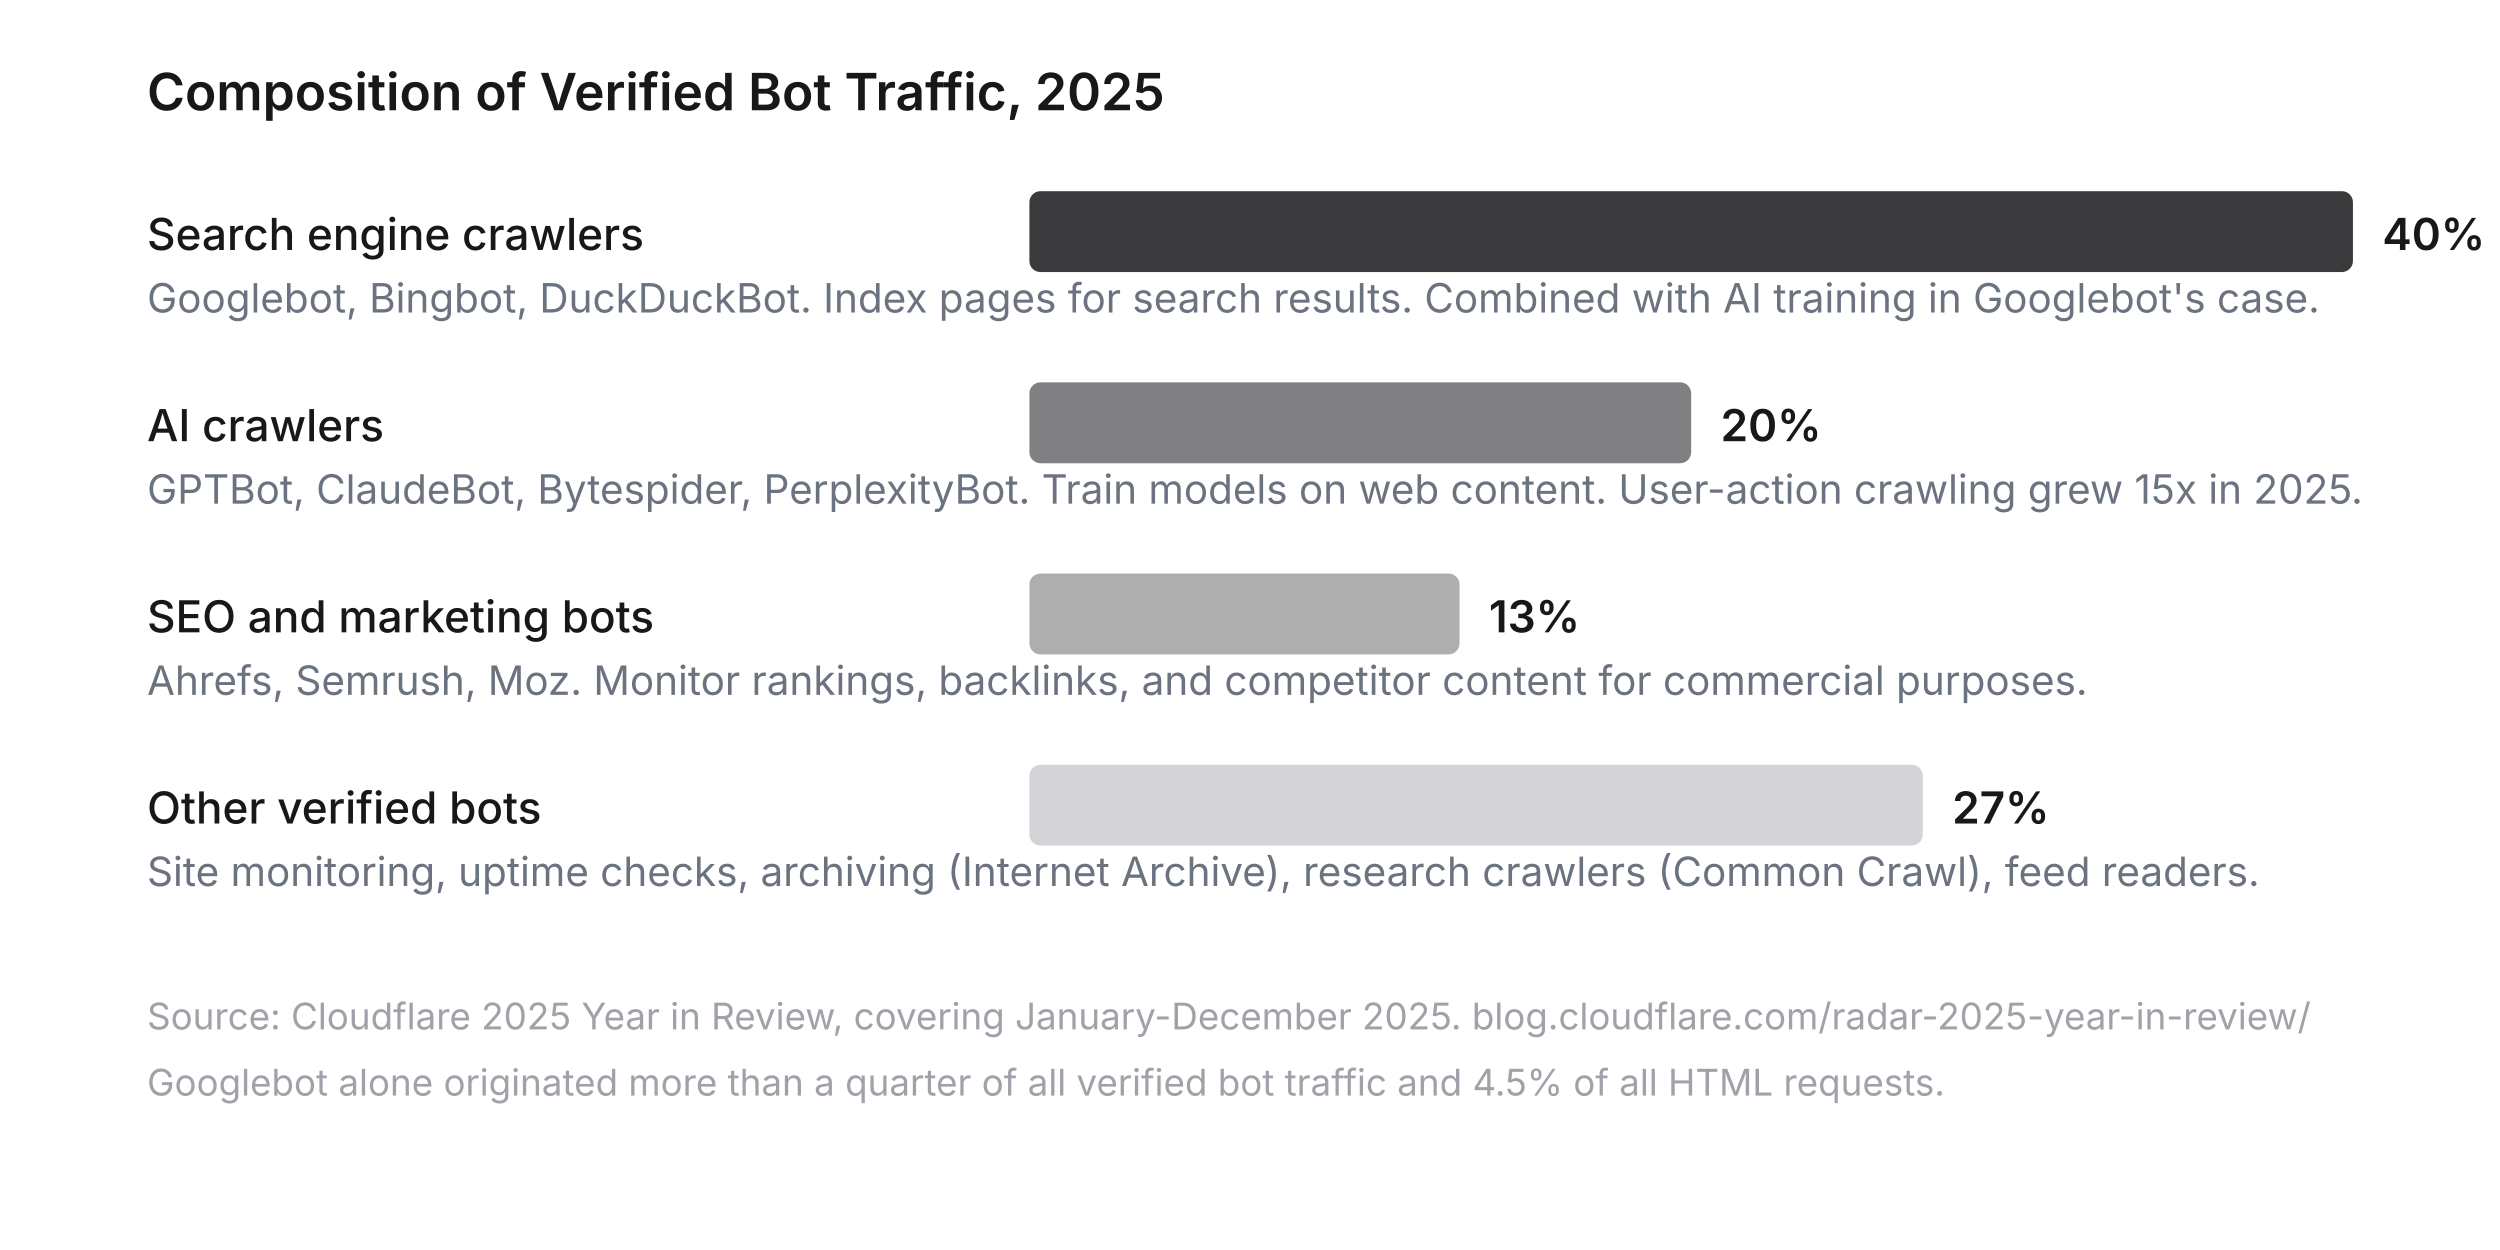
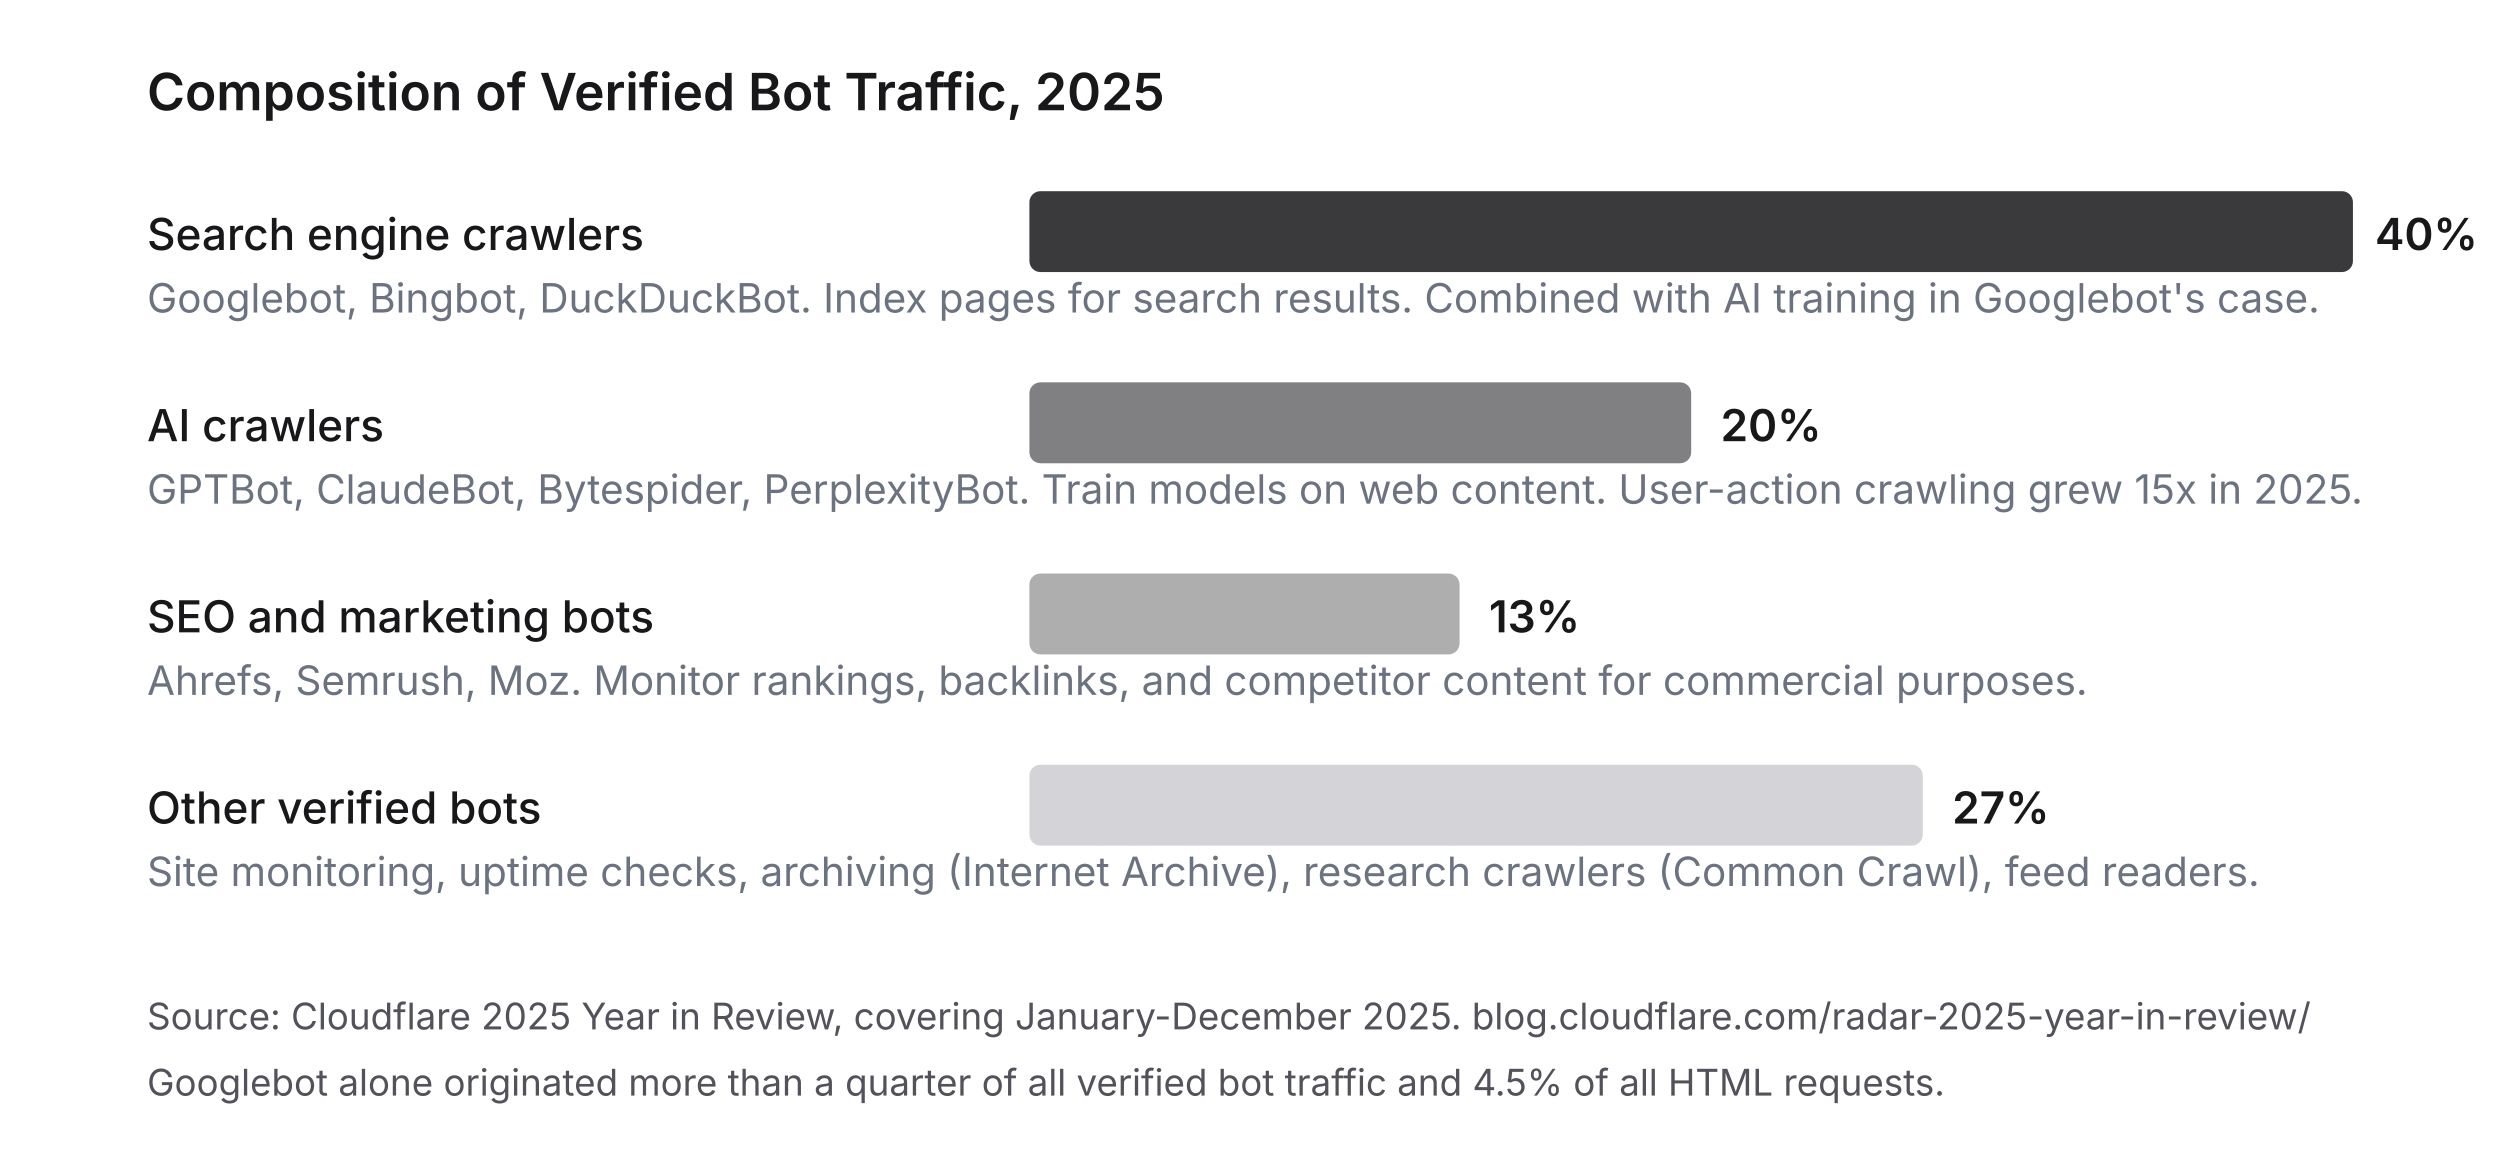
- <svg xmlns="http://www.w3.org/2000/svg" viewBox="0 0 680 340" width="680" height="340">
+ <svg xmlns="http://www.w3.org/2000/svg" viewBox="0 0 680 314" width="680" height="314">
  <style>
    text { font-family: Inter, system-ui, sans-serif; }
    .title { font-size: 14px; font-weight: 600; fill: #18181b; }
    .label { font-size: 12px; fill: #18181b; font-weight: 500; }
    .pct { font-size: 12px; fill: #18181b; font-weight: 600; }
    .sub { font-size: 11px; fill: #6b7280; }
-     .note { font-size: 10px; fill: #a1a1aa; }
+     .note { font-size: 10px; fill: #52525b; }
  </style>
  <text x="40" y="30" class="title">Composition of Verified Bot Traffic, 2025</text>
  <text x="40" y="68" class="label">Search engine crawlers</text>
  <rect x="280" y="52" width="360" height="22" rx="3" fill="#18181b" opacity="0.85" />
-   <text x="648" y="68" class="pct">40%</text>
+   <text x="646" y="68" class="pct">40%</text>
  <text x="40" y="85" class="sub">Googlebot, Bingbot, DuckDuckBot. Index pages for search results. Combined with AI training in Googlebot's case.</text>
  <text x="40" y="120" class="label">AI crawlers</text>
  <rect x="280" y="104" width="180" height="22" rx="3" fill="#18181b" opacity="0.55" />
  <text x="468" y="120" class="pct">20%</text>
  <text x="40" y="137" class="sub">GPTBot, ClaudeBot, Bytespider, PerplexityBot. Train models on web content. User-action crawling grew 15x in 2025.</text>
  <text x="40" y="172" class="label">SEO and marketing bots</text>
  <rect x="280" y="156" width="117" height="22" rx="3" fill="#18181b" opacity="0.35" />
  <text x="405" y="172" class="pct">13%</text>
  <text x="40" y="189" class="sub">Ahrefs, Semrush, Moz. Monitor rankings, backlinks, and competitor content for commercial purposes.</text>
  <text x="40" y="224" class="label">Other verified bots</text>
  <rect x="280" y="208" width="243" height="22" rx="3" fill="#d4d4d8" />
  <text x="531" y="224" class="pct" fill="#71717a">27%</text>
  <text x="40" y="241" class="sub">Site monitoring, uptime checks, archiving (Internet Archive), research crawlers (Common Crawl), feed readers.</text>
  <text x="40" y="280" class="note">Source: Cloudflare 2025 Year in Review, covering January-December 2025. blog.cloudflare.com/radar-2025-year-in-review/</text>
  <text x="40" y="298" class="note">Googlebot alone originated more than a quarter of all verified bot traffic and 4.5% of all HTML requests.</text>
</svg>
